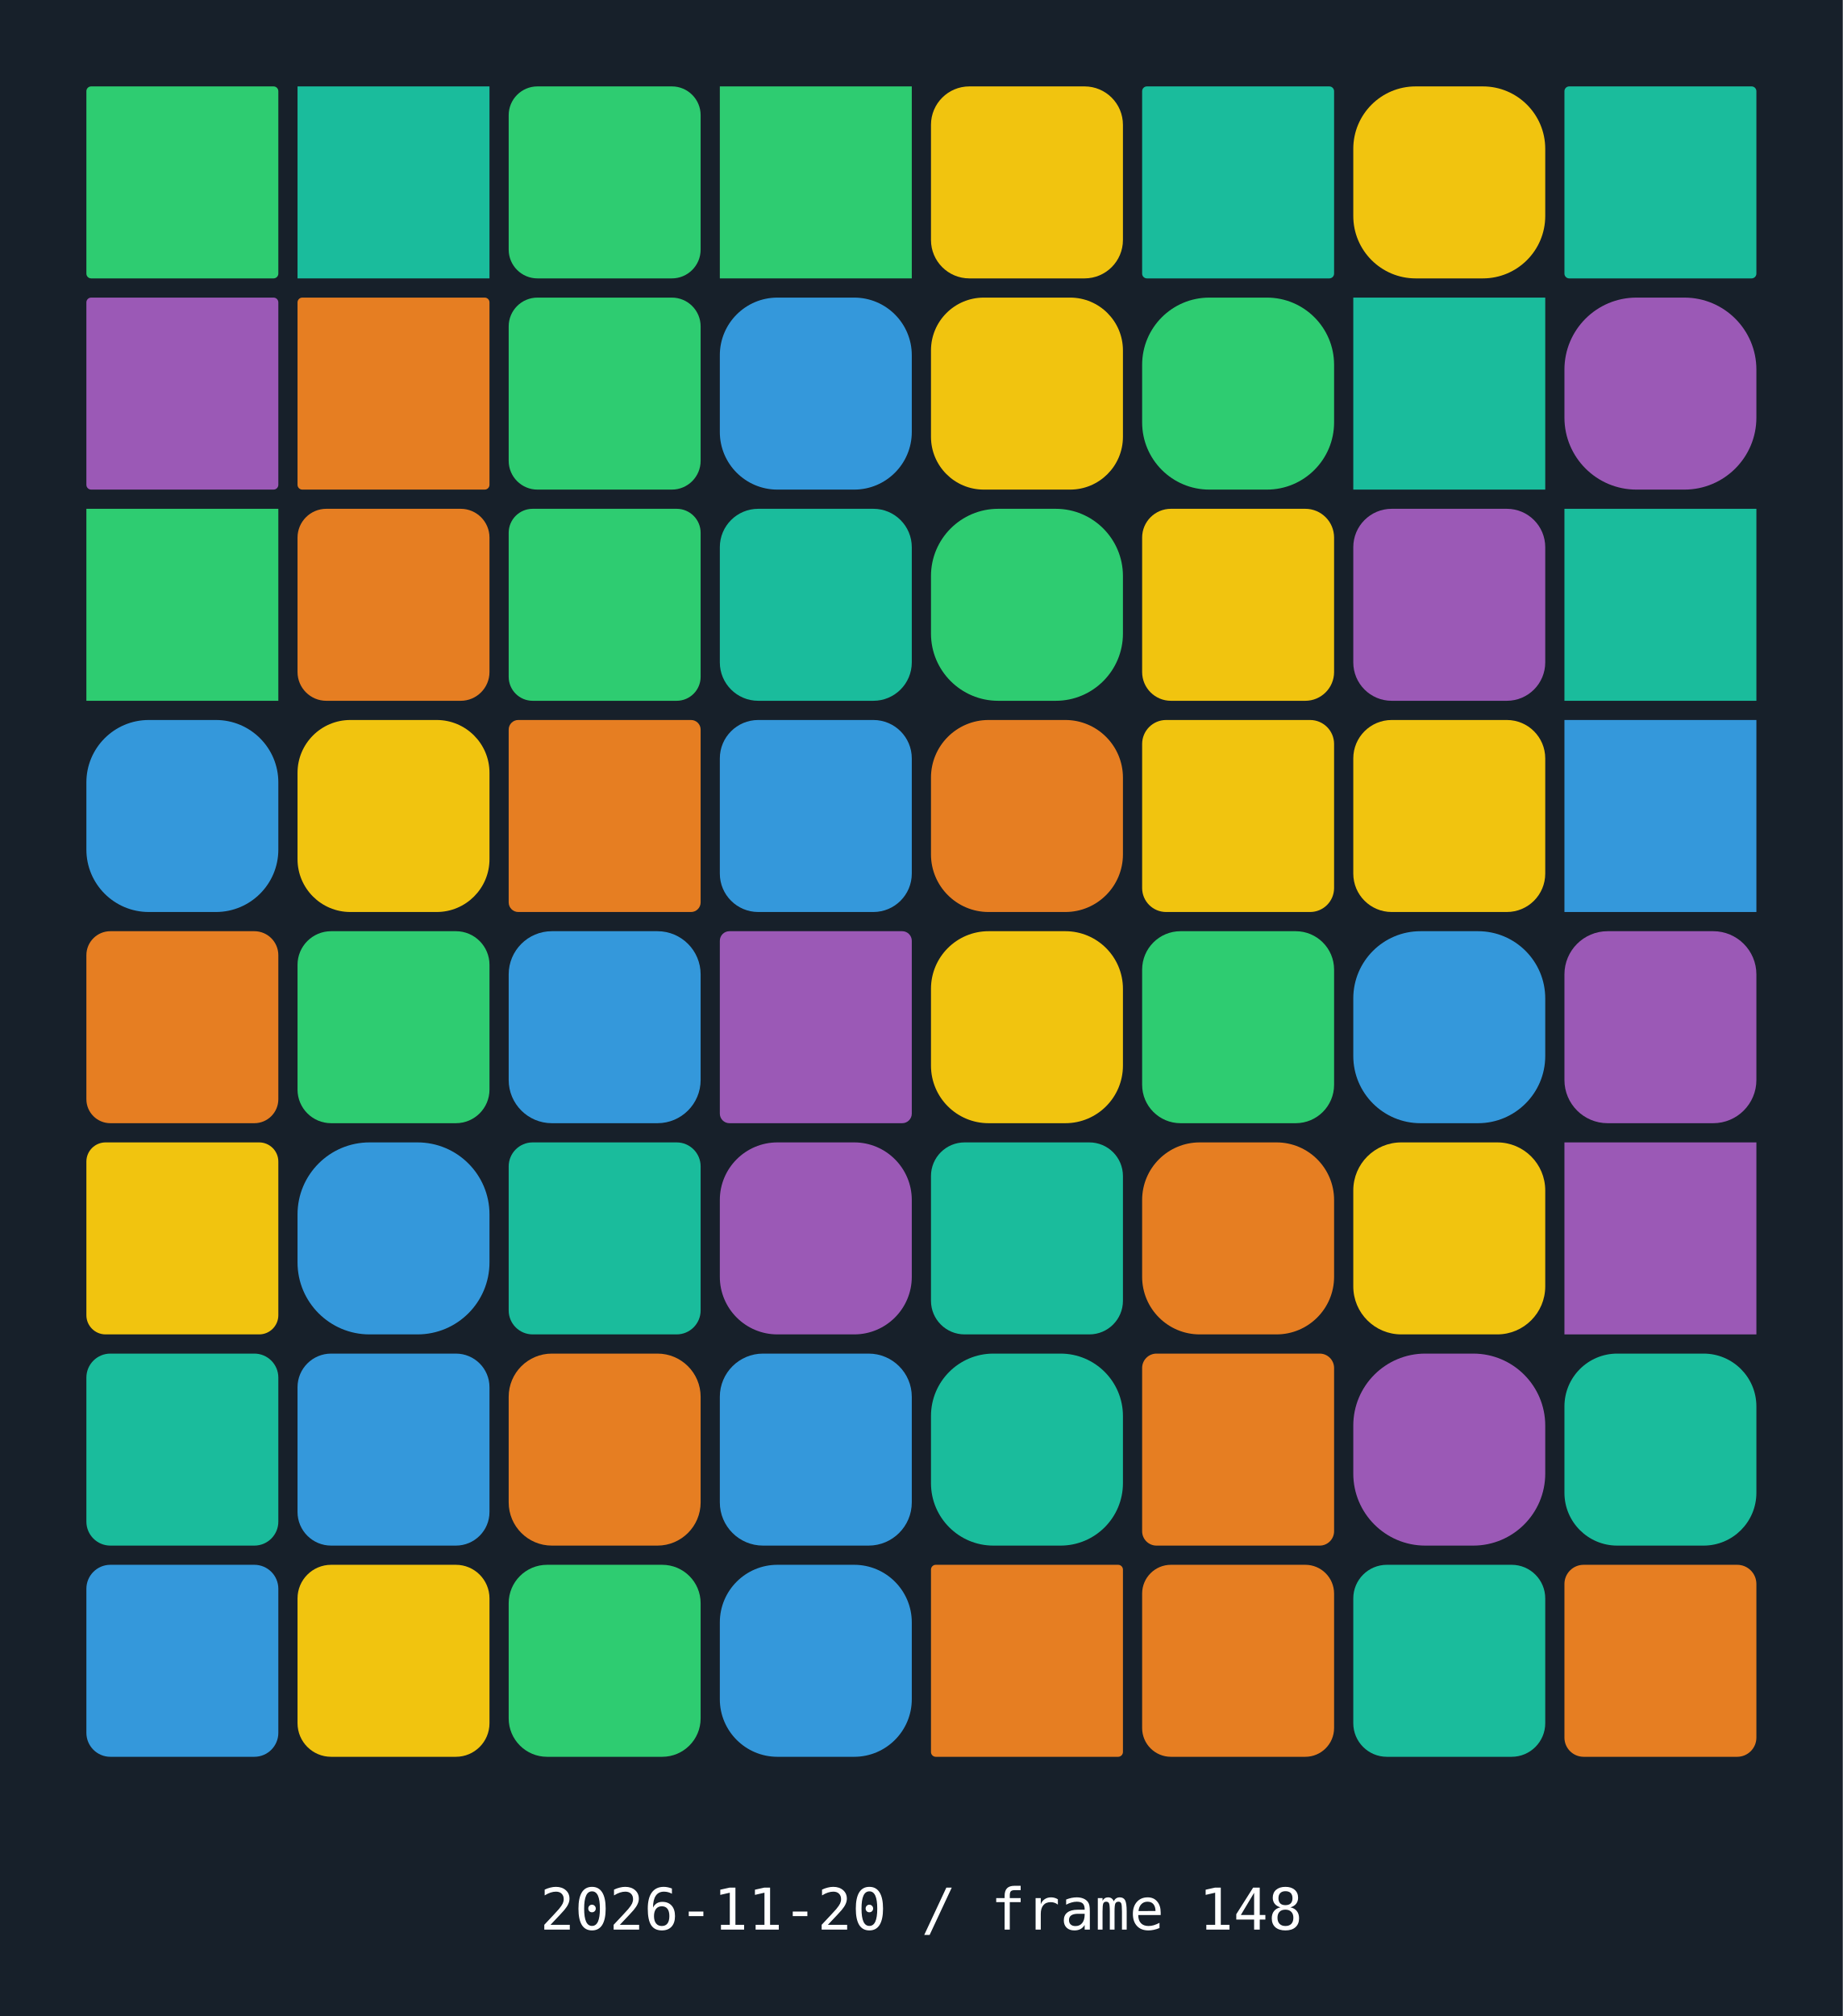
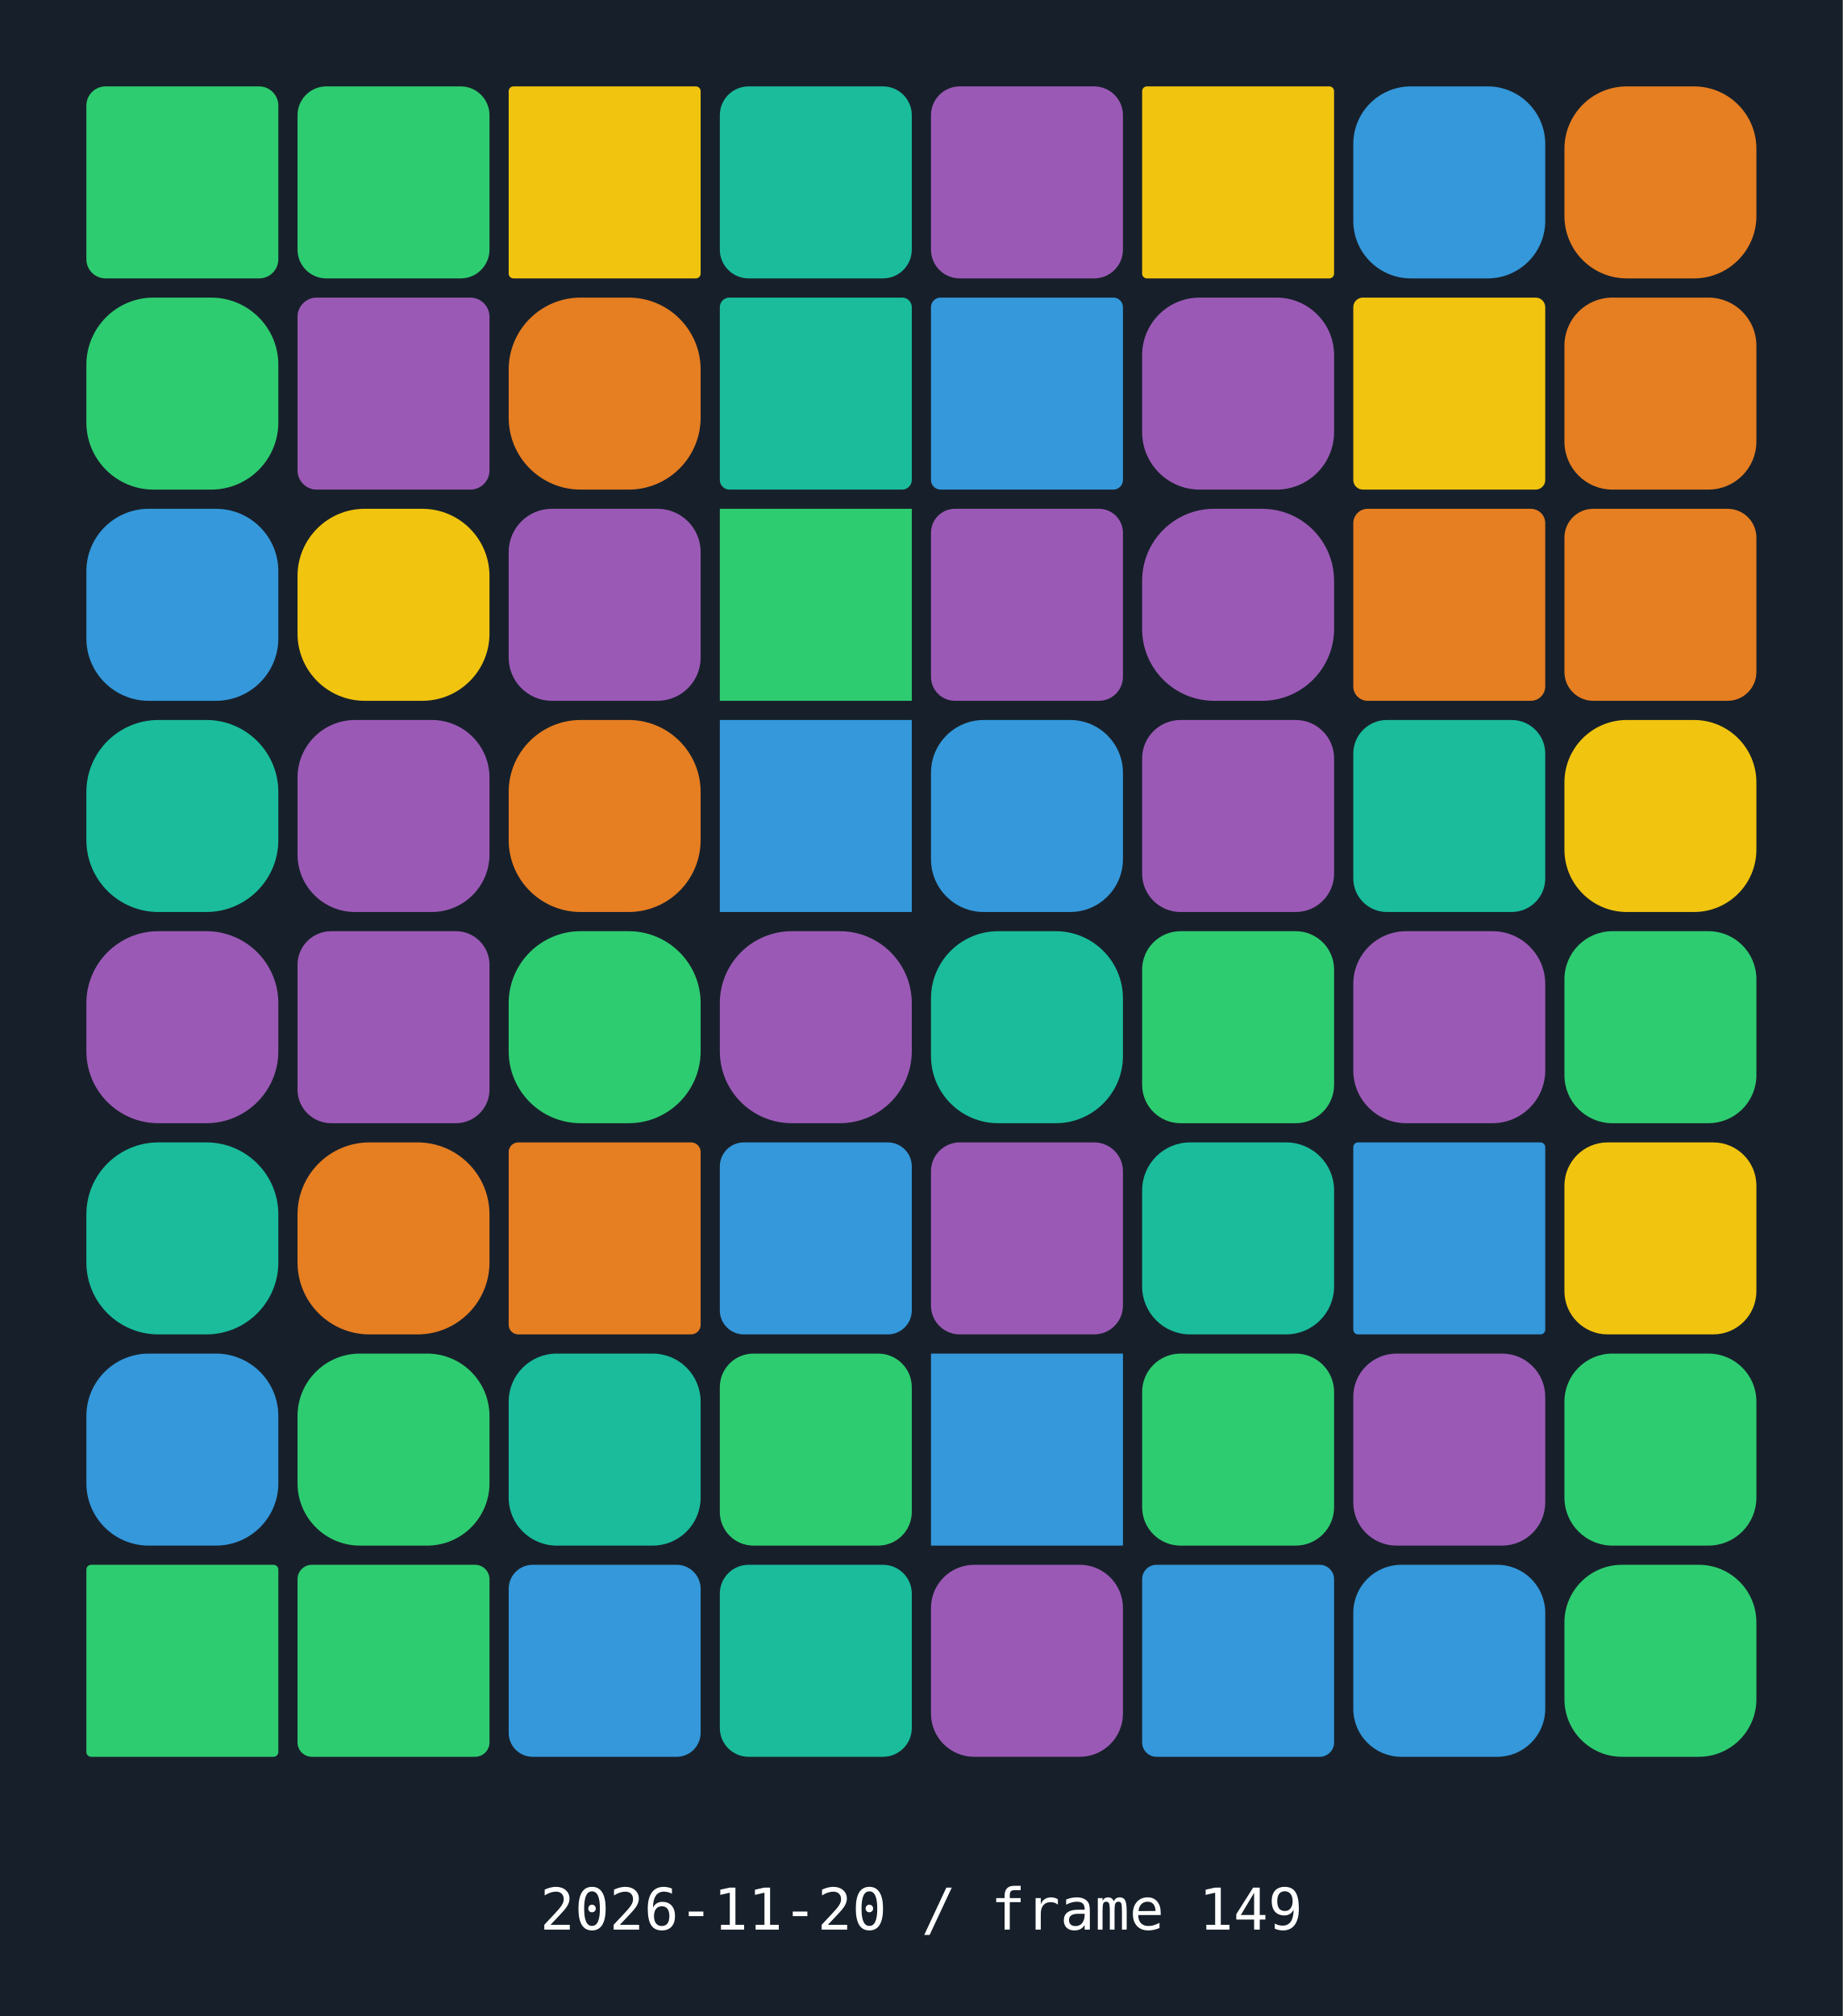
<svg xmlns="http://www.w3.org/2000/svg" width="384" height="420" viewBox="0 0 384 420">
  <rect width="384" height="420" fill="#17202a" />
-   <rect x="18" y="18" width="40" height="40" rx="1" fill="#2ecc71" />
-   <rect x="62" y="18" width="40" height="40" rx="0" fill="#1abc9c" />
-   <rect x="106" y="18" width="40" height="40" rx="6" fill="#2ecc71" />
-   <rect x="150" y="18" width="40" height="40" rx="0" fill="#2ecc71" />
-   <rect x="194" y="18" width="40" height="40" rx="8" fill="#f1c40f" />
-   <rect x="238" y="18" width="40" height="40" rx="1" fill="#1abc9c" />
-   <rect x="282" y="18" width="40" height="40" rx="13" fill="#f1c40f" />
-   <rect x="326" y="18" width="40" height="40" rx="1" fill="#1abc9c" />
-   <rect x="18" y="62" width="40" height="40" rx="1" fill="#9b59b6" />
-   <rect x="62" y="62" width="40" height="40" rx="1" fill="#e67e22" />
-   <rect x="106" y="62" width="40" height="40" rx="6" fill="#2ecc71" />
-   <rect x="150" y="62" width="40" height="40" rx="12" fill="#3498db" />
-   <rect x="194" y="62" width="40" height="40" rx="11" fill="#f1c40f" />
-   <rect x="238" y="62" width="40" height="40" rx="14" fill="#2ecc71" />
-   <rect x="282" y="62" width="40" height="40" rx="0" fill="#1abc9c" />
-   <rect x="326" y="62" width="40" height="40" rx="15" fill="#9b59b6" />
-   <rect x="18" y="106" width="40" height="40" rx="0" fill="#2ecc71" />
-   <rect x="62" y="106" width="40" height="40" rx="6" fill="#e67e22" />
-   <rect x="106" y="106" width="40" height="40" rx="5" fill="#2ecc71" />
-   <rect x="150" y="106" width="40" height="40" rx="8" fill="#1abc9c" />
-   <rect x="194" y="106" width="40" height="40" rx="14" fill="#2ecc71" />
-   <rect x="238" y="106" width="40" height="40" rx="6" fill="#f1c40f" />
-   <rect x="282" y="106" width="40" height="40" rx="8" fill="#9b59b6" />
-   <rect x="326" y="106" width="40" height="40" rx="0" fill="#1abc9c" />
-   <rect x="18" y="150" width="40" height="40" rx="13" fill="#3498db" />
-   <rect x="62" y="150" width="40" height="40" rx="11" fill="#f1c40f" />
-   <rect x="106" y="150" width="40" height="40" rx="2" fill="#e67e22" />
-   <rect x="150" y="150" width="40" height="40" rx="8" fill="#3498db" />
-   <rect x="194" y="150" width="40" height="40" rx="12" fill="#e67e22" />
-   <rect x="238" y="150" width="40" height="40" rx="5" fill="#f1c40f" />
-   <rect x="282" y="150" width="40" height="40" rx="8" fill="#f1c40f" />
-   <rect x="326" y="150" width="40" height="40" rx="0" fill="#3498db" />
-   <rect x="18" y="194" width="40" height="40" rx="5" fill="#e67e22" />
-   <rect x="62" y="194" width="40" height="40" rx="7" fill="#2ecc71" />
-   <rect x="106" y="194" width="40" height="40" rx="9" fill="#3498db" />
-   <rect x="150" y="194" width="40" height="40" rx="2" fill="#9b59b6" />
-   <rect x="194" y="194" width="40" height="40" rx="12" fill="#f1c40f" />
+   <rect x="18" y="18" width="40" height="40" rx="4" fill="#2ecc71" />
+   <rect x="62" y="18" width="40" height="40" rx="6" fill="#2ecc71" />
+   <rect x="106" y="18" width="40" height="40" rx="1" fill="#f1c40f" />
+   <rect x="150" y="18" width="40" height="40" rx="6" fill="#1abc9c" />
+   <rect x="194" y="18" width="40" height="40" rx="6" fill="#9b59b6" />
+   <rect x="238" y="18" width="40" height="40" rx="1" fill="#f1c40f" />
+   <rect x="282" y="18" width="40" height="40" rx="12" fill="#3498db" />
+   <rect x="326" y="18" width="40" height="40" rx="13" fill="#e67e22" />
+   <rect x="18" y="62" width="40" height="40" rx="14" fill="#2ecc71" />
+   <rect x="62" y="62" width="40" height="40" rx="4" fill="#9b59b6" />
+   <rect x="106" y="62" width="40" height="40" rx="15" fill="#e67e22" />
+   <rect x="150" y="62" width="40" height="40" rx="2" fill="#1abc9c" />
+   <rect x="194" y="62" width="40" height="40" rx="2" fill="#3498db" />
+   <rect x="238" y="62" width="40" height="40" rx="12" fill="#9b59b6" />
+   <rect x="282" y="62" width="40" height="40" rx="2" fill="#f1c40f" />
+   <rect x="326" y="62" width="40" height="40" rx="10" fill="#e67e22" />
+   <rect x="18" y="106" width="40" height="40" rx="13" fill="#3498db" />
+   <rect x="62" y="106" width="40" height="40" rx="14" fill="#f1c40f" />
+   <rect x="106" y="106" width="40" height="40" rx="9" fill="#9b59b6" />
+   <rect x="150" y="106" width="40" height="40" rx="0" fill="#2ecc71" />
+   <rect x="194" y="106" width="40" height="40" rx="5" fill="#9b59b6" />
+   <rect x="238" y="106" width="40" height="40" rx="15" fill="#9b59b6" />
+   <rect x="282" y="106" width="40" height="40" rx="3" fill="#e67e22" />
+   <rect x="326" y="106" width="40" height="40" rx="6" fill="#e67e22" />
+   <rect x="18" y="150" width="40" height="40" rx="15" fill="#1abc9c" />
+   <rect x="62" y="150" width="40" height="40" rx="12" fill="#9b59b6" />
+   <rect x="106" y="150" width="40" height="40" rx="15" fill="#e67e22" />
+   <rect x="150" y="150" width="40" height="40" rx="0" fill="#3498db" />
+   <rect x="194" y="150" width="40" height="40" rx="11" fill="#3498db" />
+   <rect x="238" y="150" width="40" height="40" rx="8" fill="#9b59b6" />
+   <rect x="282" y="150" width="40" height="40" rx="7" fill="#1abc9c" />
+   <rect x="326" y="150" width="40" height="40" rx="13" fill="#f1c40f" />
+   <rect x="18" y="194" width="40" height="40" rx="15" fill="#9b59b6" />
+   <rect x="62" y="194" width="40" height="40" rx="7" fill="#9b59b6" />
+   <rect x="106" y="194" width="40" height="40" rx="15" fill="#2ecc71" />
+   <rect x="150" y="194" width="40" height="40" rx="15" fill="#9b59b6" />
+   <rect x="194" y="194" width="40" height="40" rx="14" fill="#1abc9c" />
  <rect x="238" y="194" width="40" height="40" rx="8" fill="#2ecc71" />
-   <rect x="282" y="194" width="40" height="40" rx="14" fill="#3498db" />
-   <rect x="326" y="194" width="40" height="40" rx="9" fill="#9b59b6" />
-   <rect x="18" y="238" width="40" height="40" rx="4" fill="#f1c40f" />
-   <rect x="62" y="238" width="40" height="40" rx="15" fill="#3498db" />
-   <rect x="106" y="238" width="40" height="40" rx="5" fill="#1abc9c" />
-   <rect x="150" y="238" width="40" height="40" rx="12" fill="#9b59b6" />
-   <rect x="194" y="238" width="40" height="40" rx="7" fill="#1abc9c" />
-   <rect x="238" y="238" width="40" height="40" rx="12" fill="#e67e22" />
-   <rect x="282" y="238" width="40" height="40" rx="10" fill="#f1c40f" />
-   <rect x="326" y="238" width="40" height="40" rx="0" fill="#9b59b6" />
-   <rect x="18" y="282" width="40" height="40" rx="5" fill="#1abc9c" />
-   <rect x="62" y="282" width="40" height="40" rx="7" fill="#3498db" />
-   <rect x="106" y="282" width="40" height="40" rx="9" fill="#e67e22" />
-   <rect x="150" y="282" width="40" height="40" rx="9" fill="#3498db" />
-   <rect x="194" y="282" width="40" height="40" rx="13" fill="#1abc9c" />
-   <rect x="238" y="282" width="40" height="40" rx="3" fill="#e67e22" />
-   <rect x="282" y="282" width="40" height="40" rx="15" fill="#9b59b6" />
-   <rect x="326" y="282" width="40" height="40" rx="11" fill="#1abc9c" />
-   <rect x="18" y="326" width="40" height="40" rx="5" fill="#3498db" />
-   <rect x="62" y="326" width="40" height="40" rx="7" fill="#f1c40f" />
-   <rect x="106" y="326" width="40" height="40" rx="8" fill="#2ecc71" />
-   <rect x="150" y="326" width="40" height="40" rx="12" fill="#3498db" />
-   <rect x="194" y="326" width="40" height="40" rx="1" fill="#e67e22" />
-   <rect x="238" y="326" width="40" height="40" rx="6" fill="#e67e22" />
-   <rect x="282" y="326" width="40" height="40" rx="7" fill="#1abc9c" />
-   <rect x="326" y="326" width="40" height="40" rx="4" fill="#e67e22" />
-   <text x="192" y="402" text-anchor="middle" fill="#ffffff" font-family="monospace">2026-11-20 / frame 148</text>
+   <rect x="282" y="194" width="40" height="40" rx="11" fill="#9b59b6" />
+   <rect x="326" y="194" width="40" height="40" rx="10" fill="#2ecc71" />
+   <rect x="18" y="238" width="40" height="40" rx="15" fill="#1abc9c" />
+   <rect x="62" y="238" width="40" height="40" rx="15" fill="#e67e22" />
+   <rect x="106" y="238" width="40" height="40" rx="2" fill="#e67e22" />
+   <rect x="150" y="238" width="40" height="40" rx="5" fill="#3498db" />
+   <rect x="194" y="238" width="40" height="40" rx="6" fill="#9b59b6" />
+   <rect x="238" y="238" width="40" height="40" rx="10" fill="#1abc9c" />
+   <rect x="282" y="238" width="40" height="40" rx="1" fill="#3498db" />
+   <rect x="326" y="238" width="40" height="40" rx="9" fill="#f1c40f" />
+   <rect x="18" y="282" width="40" height="40" rx="13" fill="#3498db" />
+   <rect x="62" y="282" width="40" height="40" rx="13" fill="#2ecc71" />
+   <rect x="106" y="282" width="40" height="40" rx="10" fill="#1abc9c" />
+   <rect x="150" y="282" width="40" height="40" rx="7" fill="#2ecc71" />
+   <rect x="194" y="282" width="40" height="40" rx="0" fill="#3498db" />
+   <rect x="238" y="282" width="40" height="40" rx="8" fill="#2ecc71" />
+   <rect x="282" y="282" width="40" height="40" rx="9" fill="#9b59b6" />
+   <rect x="326" y="282" width="40" height="40" rx="10" fill="#2ecc71" />
+   <rect x="18" y="326" width="40" height="40" rx="1" fill="#2ecc71" />
+   <rect x="62" y="326" width="40" height="40" rx="3" fill="#2ecc71" />
+   <rect x="106" y="326" width="40" height="40" rx="5" fill="#3498db" />
+   <rect x="150" y="326" width="40" height="40" rx="6" fill="#1abc9c" />
+   <rect x="194" y="326" width="40" height="40" rx="9" fill="#9b59b6" />
+   <rect x="238" y="326" width="40" height="40" rx="3" fill="#3498db" />
+   <rect x="282" y="326" width="40" height="40" rx="10" fill="#3498db" />
+   <rect x="326" y="326" width="40" height="40" rx="12" fill="#2ecc71" />
+   <text x="192" y="402" text-anchor="middle" fill="#ffffff" font-family="monospace">2026-11-20 / frame 149</text>
</svg>
